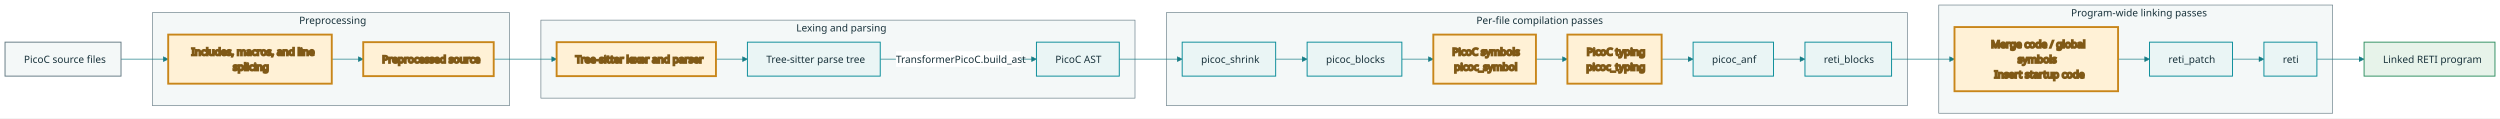
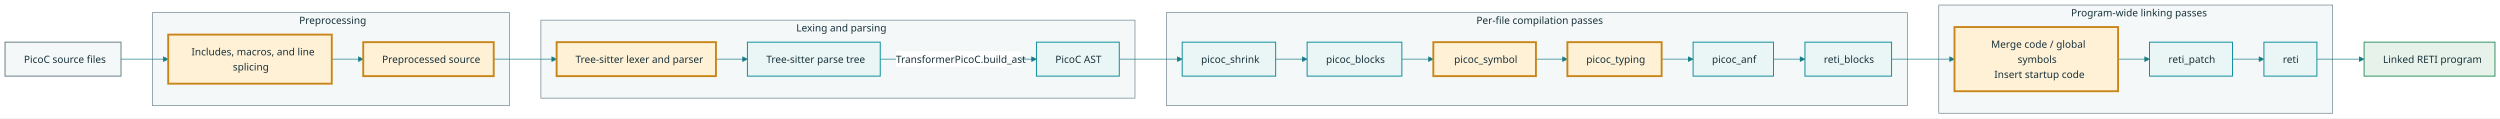
<svg xmlns="http://www.w3.org/2000/svg" id="picoos-diagram-2" width="3973.812" class="flowchart" viewBox="0 0 3973.812 188" role="img" height="188" aria-labelledby="compiler-picoos-pipeline-title" preserveAspectRatio="xMidYMid meet">
  <rect x="0" y="0" width="3973.812" height="188" fill="#ffffff" />
  <g>
    <marker id="picoos-diagram-2_flowchart-v2-pointEnd" class="marker flowchart-v2" viewBox="0 0 10 10" refX="5" refY="5" markerUnits="userSpaceOnUse" markerWidth="8" markerHeight="8" orient="auto">
      <path d="M 0 0 L 10 5 L 0 10 z" class="arrowMarkerPath" fill="#167b84" stroke="#167b84" stroke-width="1px" stroke-dasharray="1px, 0px" />
    </marker>
    <marker id="picoos-diagram-2_flowchart-v2-pointStart" class="marker flowchart-v2" viewBox="0 0 10 10" refX="4.5" refY="5" markerUnits="userSpaceOnUse" markerWidth="8" markerHeight="8" orient="auto">
      <path d="M 0 5 L 10 10 L 10 0 z" class="arrowMarkerPath" fill="#167b84" stroke="#167b84" stroke-width="1px" stroke-dasharray="1px, 0px" />
    </marker>
    <marker id="picoos-diagram-2_flowchart-v2-pointEnd-margin" class="marker flowchart-v2" viewBox="0 0 11.5 14" refX="11.5" refY="7" markerUnits="userSpaceOnUse" markerWidth="10.5" markerHeight="14" orient="auto">
      <path d="M 0 0 L 11.5 7 L 0 14 z" class="arrowMarkerPath" fill="#167b84" stroke="#167b84" stroke-width="0px" stroke-dasharray="1px, 0px" />
    </marker>
    <marker id="picoos-diagram-2_flowchart-v2-pointStart-margin" class="marker flowchart-v2" viewBox="0 0 11.5 14" refX="1" refY="7" markerUnits="userSpaceOnUse" markerWidth="11.5" markerHeight="14" orient="auto">
      <polygon points="0,7 11.5,14 11.5,0" class="arrowMarkerPath" fill="#167b84" stroke="#167b84" stroke-width="0px" stroke-dasharray="1px, 0px" />
    </marker>
    <marker id="picoos-diagram-2_flowchart-v2-circleEnd" class="marker flowchart-v2" viewBox="0 0 10 10" refX="11" refY="5" markerUnits="userSpaceOnUse" markerWidth="11" markerHeight="11" orient="auto">
      <circle cx="5" cy="5" r="5" class="arrowMarkerPath" fill="#637983" stroke="#637983" stroke-width="1px" stroke-dasharray="1px, 0px" />
    </marker>
    <marker id="picoos-diagram-2_flowchart-v2-circleStart" class="marker flowchart-v2" viewBox="0 0 10 10" refX="-1" refY="5" markerUnits="userSpaceOnUse" markerWidth="11" markerHeight="11" orient="auto">
      <circle cx="5" cy="5" r="5" class="arrowMarkerPath" fill="#637983" stroke="#637983" stroke-width="1px" stroke-dasharray="1px, 0px" />
    </marker>
    <marker id="picoos-diagram-2_flowchart-v2-circleEnd-margin" class="marker flowchart-v2" viewBox="0 0 10 10" refY="5" refX="12.25" markerUnits="userSpaceOnUse" markerWidth="14" markerHeight="14" orient="auto">
      <circle cx="5" cy="5" r="5" class="arrowMarkerPath" fill="#637983" stroke="#637983" stroke-width="0px" stroke-dasharray="1px, 0px" />
    </marker>
    <marker id="picoos-diagram-2_flowchart-v2-circleStart-margin" class="marker flowchart-v2" viewBox="0 0 10 10" refX="-2" refY="5" markerUnits="userSpaceOnUse" markerWidth="14" markerHeight="14" orient="auto">
      <circle cx="5" cy="5" r="5" class="arrowMarkerPath" fill="#637983" stroke="#637983" stroke-width="0px" stroke-dasharray="1px, 0px" />
    </marker>
    <marker id="picoos-diagram-2_flowchart-v2-crossEnd" class="marker cross flowchart-v2" viewBox="0 0 11 11" refX="12" refY="5.2" markerUnits="userSpaceOnUse" markerWidth="11" markerHeight="11" orient="auto">
      <path d="M 1,1 l 9,9 M 10,1 l -9,9" class="arrowMarkerPath" fill="#167b84" stroke="#167b84" stroke-width="2px" stroke-dasharray="1px, 0px" />
    </marker>
    <marker id="picoos-diagram-2_flowchart-v2-crossStart" class="marker cross flowchart-v2" viewBox="0 0 11 11" refX="-1" refY="5.2" markerUnits="userSpaceOnUse" markerWidth="11" markerHeight="11" orient="auto">
      <path d="M 1,1 l 9,9 M 10,1 l -9,9" class="arrowMarkerPath" fill="#167b84" stroke="#167b84" stroke-width="2px" stroke-dasharray="1px, 0px" />
    </marker>
    <marker id="picoos-diagram-2_flowchart-v2-crossEnd-margin" class="marker cross flowchart-v2" viewBox="0 0 15 15" refX="17.7" refY="7.5" markerUnits="userSpaceOnUse" markerWidth="12" markerHeight="12" orient="auto">
      <path d="M 1,1 L 14,14 M 1,14 L 14,1" class="arrowMarkerPath" fill="#167b84" stroke="#167b84" stroke-width="2.5px" />
    </marker>
    <marker id="picoos-diagram-2_flowchart-v2-crossStart-margin" class="marker cross flowchart-v2" viewBox="0 0 15 15" refX="-3.5" refY="7.5" markerUnits="userSpaceOnUse" markerWidth="12" markerHeight="12" orient="auto">
      <path d="M 1,1 L 14,14 M 1,14 L 14,1" class="arrowMarkerPath" fill="#167b84" stroke="#167b84" stroke-width="2.5px" stroke-dasharray="1px, 0px" />
    </marker>
    <g class="root">
      <g class="clusters">
        <g class="cluster " id="picoos-diagram-2-linking">
          <rect x="3081.719" y="8" width="626.047" height="172" rx="0" ry="0" fill="#f4f8f8" stroke="#637983" stroke-width="1px" />
          <g class="cluster-label " transform="translate(3291.977, 8)">
            <g class="svg-label">
              <text x="0" y="18" font-family="Cantarell, sans-serif" font-size="16px" fill="#17313a" xml:space="preserve" stroke="none" stroke-width="1px">Program-wide linking passes</text>
            </g>
          </g>
        </g>
        <g class="cluster " id="picoos-diagram-2-compilation">
          <rect x="1854.109" y="20" width="1177.609" height="148" rx="0" ry="0" fill="#f4f8f8" stroke="#637983" stroke-width="1px" />
          <g class="cluster-label " transform="translate(2346.734, 20)">
            <g class="svg-label">
              <text x="0" y="18" font-family="Cantarell, sans-serif" font-size="16px" fill="#17313a" xml:space="preserve" stroke="none" stroke-width="1px">Per-file compilation passes</text>
            </g>
          </g>
        </g>
        <g class="cluster " id="picoos-diagram-2-frontend">
          <rect x="859.766" y="32" width="944.344" height="124" rx="0" ry="0" fill="#f4f8f8" stroke="#637983" stroke-width="1px" />
          <g class="cluster-label " transform="translate(1265.68, 32)">
            <g class="svg-label">
              <text x="0" y="18" font-family="Cantarell, sans-serif" font-size="16px" fill="#17313a" xml:space="preserve" stroke="none" stroke-width="1px">Lexing and parsing</text>
            </g>
          </g>
        </g>
        <g class="cluster " id="picoos-diagram-2-preprocessing">
          <rect x="242.359" y="20" width="567.406" height="148" rx="0" ry="0" fill="#f4f8f8" stroke="#637983" stroke-width="1px" />
          <g class="cluster-label " transform="translate(475.5312, 20)">
            <g class="svg-label">
              <text x="0" y="18" font-family="Cantarell, sans-serif" font-size="16px" fill="#17313a" xml:space="preserve" stroke="none" stroke-width="1px">Preprocessing</text>
            </g>
          </g>
        </g>
      </g>
      <g class="edgePaths">
        <path d="M192.359,94L196.526,94C200.693,94,209.026,94,217.359,94C225.693,94,234.026,94,241.693,94C249.359,94,256.359,94,259.859,94L263.359,94" id="picoos-diagram-2-L_source_preprocessor_0" class=" edge-thickness-normal edge-pattern-solid edge-thickness-normal edge-pattern-solid flowchart-link" marker-end="url(#picoos-diagram-2_flowchart-v2-pointEnd)" fill="none" stroke="#167b84" stroke-width="1px" stroke-dasharray="0px" />
        <path d="M527.359,94L531.526,94C535.693,94,544.026,94,551.693,94C559.359,94,566.359,94,569.859,94L573.359,94" id="picoos-diagram-2-L_preprocessor_preprocessed_0" class=" edge-thickness-normal edge-pattern-solid edge-thickness-normal edge-pattern-solid flowchart-link" marker-end="url(#picoos-diagram-2_flowchart-v2-pointEnd)" fill="none" stroke="#167b84" stroke-width="1px" stroke-dasharray="0px" />
        <path d="M784.766,94L788.932,94C793.099,94,801.432,94,809.766,94C818.099,94,826.432,94,834.766,94C843.099,94,851.432,94,859.099,94C866.766,94,873.766,94,877.266,94L880.766,94" id="picoos-diagram-2-L_preprocessed_parser_0" class=" edge-thickness-normal edge-pattern-solid edge-thickness-normal edge-pattern-solid flowchart-link" marker-end="url(#picoos-diagram-2_flowchart-v2-pointEnd)" fill="none" stroke="#167b84" stroke-width="1px" stroke-dasharray="0px" />
        <path d="M1138.016,94L1142.182,94C1146.349,94,1154.682,94,1162.349,94C1170.016,94,1177.016,94,1180.516,94L1184.016,94" id="picoos-diagram-2-L_parser_parse_tree_0" class=" edge-thickness-normal edge-pattern-solid edge-thickness-normal edge-pattern-solid flowchart-link" marker-end="url(#picoos-diagram-2_flowchart-v2-pointEnd)" fill="none" stroke="#167b84" stroke-width="1px" stroke-dasharray="0px" />
        <path d="M1399.156,94L1419.845,94C1440.534,94,1481.911,94,1522.622,94C1563.333,94,1603.378,94,1623.4,94L1643.422,94" id="picoos-diagram-2-L_parse_tree_ast_0" class=" edge-thickness-normal edge-pattern-solid edge-thickness-normal edge-pattern-solid flowchart-link" marker-end="url(#picoos-diagram-2_flowchart-v2-pointEnd)" fill="none" stroke="#167b84" stroke-width="1px" stroke-dasharray="0px" />
        <path d="M1779.109,94L1783.276,94C1787.443,94,1795.776,94,1804.109,94C1812.443,94,1820.776,94,1829.109,94C1837.443,94,1845.776,94,1853.443,94C1861.109,94,1868.109,94,1871.609,94L1875.109,94" id="picoos-diagram-2-L_ast_shrink_0" class=" edge-thickness-normal edge-pattern-solid edge-thickness-normal edge-pattern-solid flowchart-link" marker-end="url(#picoos-diagram-2_flowchart-v2-pointEnd)" fill="none" stroke="#167b84" stroke-width="1px" stroke-dasharray="0px" />
        <path d="M2027.703,94L2031.87,94C2036.036,94,2044.37,94,2052.036,94C2059.703,94,2066.703,94,2070.203,94L2073.703,94" id="picoos-diagram-2-L_shrink_blocks_0" class=" edge-thickness-normal edge-pattern-solid edge-thickness-normal edge-pattern-solid flowchart-link" marker-end="url(#picoos-diagram-2_flowchart-v2-pointEnd)" fill="none" stroke="#167b84" stroke-width="1px" stroke-dasharray="0px" />
        <path d="M2228.297,94L2232.464,94C2236.63,94,2244.964,94,2252.63,94C2260.297,94,2267.297,94,2270.797,94L2274.297,94" id="picoos-diagram-2-L_blocks_symbol_0" class=" edge-thickness-normal edge-pattern-solid edge-thickness-normal edge-pattern-solid flowchart-link" marker-end="url(#picoos-diagram-2_flowchart-v2-pointEnd)" fill="none" stroke="#167b84" stroke-width="1px" stroke-dasharray="0px" />
        <path d="M2441.406,94L2445.573,94C2449.74,94,2458.073,94,2465.74,94C2473.406,94,2480.406,94,2483.906,94L2487.406,94" id="picoos-diagram-2-L_symbol_typing_0" class=" edge-thickness-normal edge-pattern-solid edge-thickness-normal edge-pattern-solid flowchart-link" marker-end="url(#picoos-diagram-2_flowchart-v2-pointEnd)" fill="none" stroke="#167b84" stroke-width="1px" stroke-dasharray="0px" />
        <path d="M2641.219,94L2645.385,94C2649.552,94,2657.885,94,2665.552,94C2673.219,94,2680.219,94,2683.719,94L2687.219,94" id="picoos-diagram-2-L_typing_anf_0" class=" edge-thickness-normal edge-pattern-solid edge-thickness-normal edge-pattern-solid flowchart-link" marker-end="url(#picoos-diagram-2_flowchart-v2-pointEnd)" fill="none" stroke="#167b84" stroke-width="1px" stroke-dasharray="0px" />
        <path d="M2819.016,94L2823.182,94C2827.349,94,2835.682,94,2843.349,94C2851.016,94,2858.016,94,2861.516,94L2865.016,94" id="picoos-diagram-2-L_anf_reti_blocks_0" class=" edge-thickness-normal edge-pattern-solid edge-thickness-normal edge-pattern-solid flowchart-link" marker-end="url(#picoos-diagram-2_flowchart-v2-pointEnd)" fill="none" stroke="#167b84" stroke-width="1px" stroke-dasharray="0px" />
        <path d="M3006.719,94L3010.885,94C3015.052,94,3023.385,94,3031.719,94C3040.052,94,3048.385,94,3056.719,94C3065.052,94,3073.385,94,3081.052,94C3088.719,94,3095.719,94,3099.219,94L3102.719,94" id="picoos-diagram-2-L_reti_blocks_merge_0" class=" edge-thickness-normal edge-pattern-solid edge-thickness-normal edge-pattern-solid flowchart-link" marker-end="url(#picoos-diagram-2_flowchart-v2-pointEnd)" fill="none" stroke="#167b84" stroke-width="1px" stroke-dasharray="0px" />
        <path d="M3366.719,94L3370.885,94C3375.052,94,3383.385,94,3391.052,94C3398.719,94,3405.719,94,3409.219,94L3412.719,94" id="picoos-diagram-2-L_merge_patch_0" class=" edge-thickness-normal edge-pattern-solid edge-thickness-normal edge-pattern-solid flowchart-link" marker-end="url(#picoos-diagram-2_flowchart-v2-pointEnd)" fill="none" stroke="#167b84" stroke-width="1px" stroke-dasharray="0px" />
        <path d="M3548.563,94L3552.729,94C3556.896,94,3565.229,94,3572.896,94C3580.563,94,3587.563,94,3591.063,94L3594.563,94" id="picoos-diagram-2-L_patch_reti_0" class=" edge-thickness-normal edge-pattern-solid edge-thickness-normal edge-pattern-solid flowchart-link" marker-end="url(#picoos-diagram-2_flowchart-v2-pointEnd)" fill="none" stroke="#167b84" stroke-width="1px" stroke-dasharray="0px" />
        <path d="M3682.766,94L3686.932,94C3691.099,94,3699.432,94,3707.766,94C3716.099,94,3724.432,94,3732.099,94C3739.766,94,3746.766,94,3750.266,94L3753.766,94" id="picoos-diagram-2-L_reti_output_0" class=" edge-thickness-normal edge-pattern-solid edge-thickness-normal edge-pattern-solid flowchart-link" marker-end="url(#picoos-diagram-2_flowchart-v2-pointEnd)" fill="none" stroke="#167b84" stroke-width="1px" stroke-dasharray="0px" />
      </g>
      <g class="edgeLabels">
        <g class="edgeLabel">
          <g class="label" transform="translate(0, 0)">
            <g class="svg-label" />
          </g>
        </g>
        <g class="edgeLabel">
          <g class="label" transform="translate(0, 0)">
            <g class="svg-label" />
          </g>
        </g>
        <g class="edgeLabel">
          <g class="label" transform="translate(0, 0)">
            <g class="svg-label" />
          </g>
        </g>
        <g class="edgeLabel">
          <g class="label" transform="translate(0, 0)">
            <g class="svg-label" />
          </g>
        </g>
        <g class="edgeLabel" transform="translate(1523.289, 94)">
          <g class="label" transform="translate(-99.13281, -12)">
            <g class="svg-label">
              <rect x="0" y="0" width="198.266" height="24" class="svg-label-background" fill="rgba(255, 255, 255, 0.5)" stroke="none" stroke-width="1px" rx="0" ry="0" />
              <rect x="0" y="0" width="198.266" height="24" class="svg-label-background" fill="#ffffff" stroke="none" stroke-width="1px" rx="0" ry="0" />
              <rect x="0" y="0" width="198.266" height="24" class="svg-label-background" fill="#ffffff" stroke="none" stroke-width="1px" rx="0" ry="0" />
              <text x="0" y="18" font-family="Cantarell, sans-serif" font-size="16px" fill="#17313a" xml:space="preserve" stroke="none" stroke-width="1px">TransformerPicoC.build_ast</text>
            </g>
          </g>
        </g>
        <g class="edgeLabel">
          <g class="label" transform="translate(0, 0)">
            <g class="svg-label" />
          </g>
        </g>
        <g class="edgeLabel">
          <g class="label" transform="translate(0, 0)">
            <g class="svg-label" />
          </g>
        </g>
        <g class="edgeLabel">
          <g class="label" transform="translate(0, 0)">
            <g class="svg-label" />
          </g>
        </g>
        <g class="edgeLabel">
          <g class="label" transform="translate(0, 0)">
            <g class="svg-label" />
          </g>
        </g>
        <g class="edgeLabel">
          <g class="label" transform="translate(0, 0)">
            <g class="svg-label" />
          </g>
        </g>
        <g class="edgeLabel">
          <g class="label" transform="translate(0, 0)">
            <g class="svg-label" />
          </g>
        </g>
        <g class="edgeLabel">
          <g class="label" transform="translate(0, 0)">
            <g class="svg-label" />
          </g>
        </g>
        <g class="edgeLabel">
          <g class="label" transform="translate(0, 0)">
            <g class="svg-label" />
          </g>
        </g>
        <g class="edgeLabel">
          <g class="label" transform="translate(0, 0)">
            <g class="svg-label" />
          </g>
        </g>
        <g class="edgeLabel">
          <g class="label" transform="translate(0, 0)">
            <g class="svg-label" />
          </g>
        </g>
      </g>
      <g class="nodes">
        <g class="node default  " id="picoos-diagram-2-flowchart-source-0" transform="translate(100.1797, 94)">
          <rect class="basic label-container" x="-92.18" y="-27" width="184.359" height="54" rx="0" ry="0" fill="#f4f8f8" stroke="#637983" stroke-width="1.5px" />
          <g class="label" transform="translate(-62.17969, -12)">
            <rect rx="0" ry="0" fill="#f4f8f8" stroke="#637983" stroke-width="1px" />
            <g class="svg-label">
              <text x="0" y="18" font-family="Cantarell, sans-serif" font-size="16px" fill="#17313a" xml:space="preserve" stroke="none" stroke-width="1px">PicoC source files</text>
            </g>
          </g>
        </g>
        <g class="node default added " id="picoos-diagram-2-flowchart-preprocessor-1" transform="translate(397.3594, 94)">
          <rect class="basic label-container" x="-130" y="-39" width="260" height="78" rx="0" ry="0" fill="#fff1d6" stroke="#c8861a" stroke-width="3px" />
          <g class="label" transform="translate(-100, -24)">
            <rect rx="0" ry="0" fill="#f4f8f8" stroke="#637983" stroke-width="1px" />
            <g class="svg-label">
-               <text x="6.938" y="18" font-family="Cantarell, sans-serif" font-size="16px" fill="#17313a" xml:space="preserve" stroke="#805916" stroke-width="3px">Includes, macros, and line </text>
-               <text x="72.719" y="42" font-family="Cantarell, sans-serif" font-size="16px" fill="#17313a" xml:space="preserve" stroke="#805916" stroke-width="3px">splicing</text>
+               <text x="6.938" y="18" font-family="Cantarell, sans-serif" font-size="16px" fill="#17313a" xml:space="preserve" stroke="none" stroke-width="3px">Includes, macros, and line </text>
+               <text x="72.719" y="42" font-family="Cantarell, sans-serif" font-size="16px" fill="#17313a" xml:space="preserve" stroke="none" stroke-width="3px">splicing</text>
            </g>
          </g>
        </g>
        <g class="node default added " id="picoos-diagram-2-flowchart-preprocessed-2" transform="translate(681.0625, 94)">
          <rect class="basic label-container" x="-103.703" y="-27" width="207.406" height="54" rx="0" ry="0" fill="#fff1d6" stroke="#c8861a" stroke-width="3px" />
          <g class="label" transform="translate(-73.70312, -12)">
            <rect rx="0" ry="0" fill="#f4f8f8" stroke="#637983" stroke-width="1px" />
            <g class="svg-label">
-               <text x="0" y="18" font-family="Cantarell, sans-serif" font-size="16px" fill="#17313a" xml:space="preserve" stroke="#805916" stroke-width="3px">Preprocessed source</text>
+               <text x="0" y="18" font-family="Cantarell, sans-serif" font-size="16px" fill="#17313a" xml:space="preserve" stroke="none" stroke-width="3px">Preprocessed source</text>
            </g>
          </g>
        </g>
        <g class="node default added " id="picoos-diagram-2-flowchart-parser-3" transform="translate(1011.391, 94)">
          <rect class="basic label-container" x="-126.625" y="-27" width="253.25" height="54" rx="0" ry="0" fill="#fff1d6" stroke="#c8861a" stroke-width="3px" />
          <g class="label" transform="translate(-96.625, -12)">
            <rect rx="0" ry="0" fill="#f4f8f8" stroke="#637983" stroke-width="1px" />
            <g class="svg-label">
-               <text x="0" y="18" font-family="Cantarell, sans-serif" font-size="16px" fill="#17313a" xml:space="preserve" stroke="#805916" stroke-width="3px">Tree-sitter lexer and parser</text>
+               <text x="0" y="18" font-family="Cantarell, sans-serif" font-size="16px" fill="#17313a" xml:space="preserve" stroke="none" stroke-width="3px">Tree-sitter lexer and parser</text>
            </g>
          </g>
        </g>
        <g class="node default  " id="picoos-diagram-2-flowchart-parse_tree-4" transform="translate(1293.586, 94)">
          <rect class="basic label-container" x="-105.57" y="-27" width="211.141" height="54" rx="0" ry="0" fill="#eaf5f5" stroke="#078b98" stroke-width="1.5px" />
          <g class="label" transform="translate(-75.57031, -12)">
            <rect rx="0" ry="0" fill="#f4f8f8" stroke="#637983" stroke-width="1px" />
            <g class="svg-label">
              <text x="0" y="18" font-family="Cantarell, sans-serif" font-size="16px" fill="#17313a" xml:space="preserve" stroke="none" stroke-width="1px">Tree-sitter parse tree</text>
            </g>
          </g>
        </g>
        <g class="node default  " id="picoos-diagram-2-flowchart-ast-5" transform="translate(1713.266, 94)">
          <rect class="basic label-container" x="-65.844" y="-27" width="131.688" height="54" rx="0" ry="0" fill="#eaf5f5" stroke="#078b98" stroke-width="1.5px" />
          <g class="label" transform="translate(-35.84375, -12)">
            <rect rx="0" ry="0" fill="#f4f8f8" stroke="#637983" stroke-width="1px" />
            <g class="svg-label">
              <text x="0" y="18" font-family="Cantarell, sans-serif" font-size="16px" fill="#17313a" xml:space="preserve" stroke="none" stroke-width="1px">PicoC AST</text>
            </g>
          </g>
        </g>
        <g class="node default  " id="picoos-diagram-2-flowchart-shrink-6" transform="translate(1953.406, 94)">
          <rect class="basic label-container" x="-74.297" y="-27" width="148.594" height="54" rx="0" ry="0" fill="#eaf5f5" stroke="#078b98" stroke-width="1.5px" />
          <g class="label" transform="translate(-44.29688, -12)">
            <rect rx="0" ry="0" fill="#f4f8f8" stroke="#637983" stroke-width="1px" />
            <g class="svg-label">
              <text x="0" y="18" font-family="Cantarell, sans-serif" font-size="16px" fill="#17313a" xml:space="preserve" stroke="none" stroke-width="1px">picoc_shrink</text>
            </g>
          </g>
        </g>
        <g class="node default  " id="picoos-diagram-2-flowchart-blocks-7" transform="translate(2153, 94)">
          <rect class="basic label-container" x="-75.297" y="-27" width="150.594" height="54" rx="0" ry="0" fill="#eaf5f5" stroke="#078b98" stroke-width="1.5px" />
          <g class="label" transform="translate(-45.29688, -12)">
            <rect rx="0" ry="0" fill="#f4f8f8" stroke="#637983" stroke-width="1px" />
            <g class="svg-label">
              <text x="0" y="18" font-family="Cantarell, sans-serif" font-size="16px" fill="#17313a" xml:space="preserve" stroke="none" stroke-width="1px">picoc_blocks</text>
            </g>
          </g>
        </g>
        <g class="node default added " id="picoos-diagram-2-flowchart-symbol-8" transform="translate(2359.852, 94)">
-           <rect class="basic label-container" x="-81.555" y="-39" width="163.109" height="78" rx="0" ry="0" fill="#fff1d6" stroke="#c8861a" stroke-width="3px" />
-           <g class="label" transform="translate(-51.55469, -24)">
-             <rect rx="0" ry="0" fill="#f4f8f8" stroke="#637983" stroke-width="1px" />
-             <g class="svg-label">
-               <text x="0" y="18" font-family="Cantarell, sans-serif" font-size="16px" fill="#17313a" xml:space="preserve" stroke="#805916" stroke-width="3px">PicoC symbols</text>
-               <text x="3.047" y="42" font-family="Cantarell, sans-serif" font-size="16px" fill="#17313a" xml:space="preserve" stroke="#805916" stroke-width="3px">picoc_symbol</text>
+           <rect class="basic label-container" x="-81.555" y="-27" width="163.109" height="54" rx="0" ry="0" fill="#fff1d6" stroke="#c8861a" stroke-width="3px" />
+           <g class="label" transform="translate(-51.55469, -12)">
+             <rect rx="0" ry="0" fill="#f4f8f8" stroke="#637983" stroke-width="1px" />
+             <g class="svg-label">
+               <text x="3.047" y="18" font-family="Cantarell, sans-serif" font-size="16px" fill="#17313a" xml:space="preserve" stroke="none" stroke-width="3px">picoc_symbol</text>
            </g>
          </g>
        </g>
        <g class="node default added " id="picoos-diagram-2-flowchart-typing-9" transform="translate(2566.312, 94)">
-           <rect class="basic label-container" x="-74.906" y="-39" width="149.812" height="78" rx="0" ry="0" fill="#fff1d6" stroke="#c8861a" stroke-width="3px" />
-           <g class="label" transform="translate(-44.90625, -24)">
-             <rect rx="0" ry="0" fill="#f4f8f8" stroke="#637983" stroke-width="1px" />
-             <g class="svg-label">
-               <text x="0.656" y="18" font-family="Cantarell, sans-serif" font-size="16px" fill="#17313a" xml:space="preserve" stroke="#805916" stroke-width="3px">PicoC typing</text>
-               <text x="0" y="42" font-family="Cantarell, sans-serif" font-size="16px" fill="#17313a" xml:space="preserve" stroke="#805916" stroke-width="3px">picoc_typing</text>
+           <rect class="basic label-container" x="-74.906" y="-27" width="149.812" height="54" rx="0" ry="0" fill="#fff1d6" stroke="#c8861a" stroke-width="3px" />
+           <g class="label" transform="translate(-44.90625, -12)">
+             <rect rx="0" ry="0" fill="#f4f8f8" stroke="#637983" stroke-width="1px" />
+             <g class="svg-label">
+               <text x="0" y="18" font-family="Cantarell, sans-serif" font-size="16px" fill="#17313a" xml:space="preserve" stroke="none" stroke-width="3px">picoc_typing</text>
            </g>
          </g>
        </g>
        <g class="node default  " id="picoos-diagram-2-flowchart-anf-10" transform="translate(2755.117, 94)">
          <rect class="basic label-container" x="-63.898" y="-27" width="127.797" height="54" rx="0" ry="0" fill="#eaf5f5" stroke="#078b98" stroke-width="1.5px" />
          <g class="label" transform="translate(-33.89844, -12)">
            <rect rx="0" ry="0" fill="#f4f8f8" stroke="#637983" stroke-width="1px" />
            <g class="svg-label">
              <text x="0" y="18" font-family="Cantarell, sans-serif" font-size="16px" fill="#17313a" xml:space="preserve" stroke="none" stroke-width="1px">picoc_anf</text>
            </g>
          </g>
        </g>
        <g class="node default  " id="picoos-diagram-2-flowchart-reti_blocks-11" transform="translate(2937.867, 94)">
          <rect class="basic label-container" x="-68.852" y="-27" width="137.703" height="54" rx="0" ry="0" fill="#eaf5f5" stroke="#078b98" stroke-width="1.5px" />
          <g class="label" transform="translate(-38.85156, -12)">
            <rect rx="0" ry="0" fill="#f4f8f8" stroke="#637983" stroke-width="1px" />
            <g class="svg-label">
              <text x="0" y="18" font-family="Cantarell, sans-serif" font-size="16px" fill="#17313a" xml:space="preserve" stroke="none" stroke-width="1px">reti_blocks</text>
            </g>
          </g>
        </g>
        <g class="node default added " id="picoos-diagram-2-flowchart-merge-12" transform="translate(3236.719, 94)">
          <rect class="basic label-container" x="-130" y="-51" width="260" height="102" rx="0" ry="0" fill="#fff1d6" stroke="#c8861a" stroke-width="3px" />
          <g class="label" transform="translate(-100, -36)">
            <rect rx="0" ry="0" fill="#f4f8f8" stroke="#637983" stroke-width="1px" />
            <g class="svg-label">
-               <text x="28.094" y="18" font-family="Cantarell, sans-serif" font-size="16px" fill="#17313a" xml:space="preserve" stroke="#805916" stroke-width="3px">Merge code / global </text>
-               <text x="70.312" y="42" font-family="Cantarell, sans-serif" font-size="16px" fill="#17313a" xml:space="preserve" stroke="#805916" stroke-width="3px">symbols</text>
-               <text x="33.266" y="66" font-family="Cantarell, sans-serif" font-size="16px" fill="#17313a" xml:space="preserve" stroke="#805916" stroke-width="3px">Insert startup code</text>
+               <text x="28.094" y="18" font-family="Cantarell, sans-serif" font-size="16px" fill="#17313a" xml:space="preserve" stroke="none" stroke-width="3px">Merge code / global </text>
+               <text x="70.312" y="42" font-family="Cantarell, sans-serif" font-size="16px" fill="#17313a" xml:space="preserve" stroke="none" stroke-width="3px">symbols</text>
+               <text x="33.266" y="66" font-family="Cantarell, sans-serif" font-size="16px" fill="#17313a" xml:space="preserve" stroke="none" stroke-width="3px">Insert startup code</text>
            </g>
          </g>
        </g>
        <g class="node default  " id="picoos-diagram-2-flowchart-patch-13" transform="translate(3482.641, 94)">
          <rect class="basic label-container" x="-65.922" y="-27" width="131.844" height="54" rx="0" ry="0" fill="#eaf5f5" stroke="#078b98" stroke-width="1.5px" />
          <g class="label" transform="translate(-35.92188, -12)">
            <rect rx="0" ry="0" fill="#f4f8f8" stroke="#637983" stroke-width="1px" />
            <g class="svg-label">
              <text x="0" y="18" font-family="Cantarell, sans-serif" font-size="16px" fill="#17313a" xml:space="preserve" stroke="none" stroke-width="1px">reti_patch</text>
            </g>
          </g>
        </g>
        <g class="node default  " id="picoos-diagram-2-flowchart-reti-14" transform="translate(3640.664, 94)">
          <rect class="basic label-container" x="-42.102" y="-27" width="84.203" height="54" rx="0" ry="0" fill="#eaf5f5" stroke="#078b98" stroke-width="1.5px" />
          <g class="label" transform="translate(-12.10156, -12)">
            <rect rx="0" ry="0" fill="#f4f8f8" stroke="#637983" stroke-width="1px" />
            <g class="svg-label">
              <text x="0" y="18" font-family="Cantarell, sans-serif" font-size="16px" fill="#17313a" xml:space="preserve" stroke="none" stroke-width="1px">reti</text>
            </g>
          </g>
        </g>
        <g class="node default  " id="picoos-diagram-2-flowchart-output-15" transform="translate(3861.789, 94)">
          <rect class="basic label-container" x="-104.023" y="-27" width="208.047" height="54" rx="0" ry="0" fill="#e7f3ea" stroke="#2f8f61" stroke-width="1.5px" />
          <g class="label" transform="translate(-74.02344, -12)">
            <rect rx="0" ry="0" fill="#f4f8f8" stroke="#637983" stroke-width="1px" />
            <g class="svg-label">
              <text x="0" y="18" font-family="Cantarell, sans-serif" font-size="16px" fill="#17313a" xml:space="preserve" stroke="none" stroke-width="1px">Linked RETI program</text>
            </g>
          </g>
        </g>
      </g>
    </g>
  </g>
  <defs>
    <filter id="picoos-diagram-2-drop-shadow" height="130%" width="130%">
      <feDropShadow dx="4" dy="4" stdDeviation="0" flood-opacity="0.06" flood-color="#000000" />
    </filter>
  </defs>
  <defs>
    <filter id="picoos-diagram-2-drop-shadow-small" height="150%" width="150%">
      <feDropShadow dx="2" dy="2" stdDeviation="0" flood-opacity="0.06" flood-color="#000000" />
    </filter>
  </defs>
  <linearGradient id="picoos-diagram-2-gradient" gradientUnits="objectBoundingBox" x1="0%" y1="0%" x2="100%" y2="0%">
    <stop offset="0%" stop-color="#637983" stop-opacity="1" />
    <stop offset="100%" stop-color="#637983" stop-opacity="1" />
  </linearGradient>
</svg>
